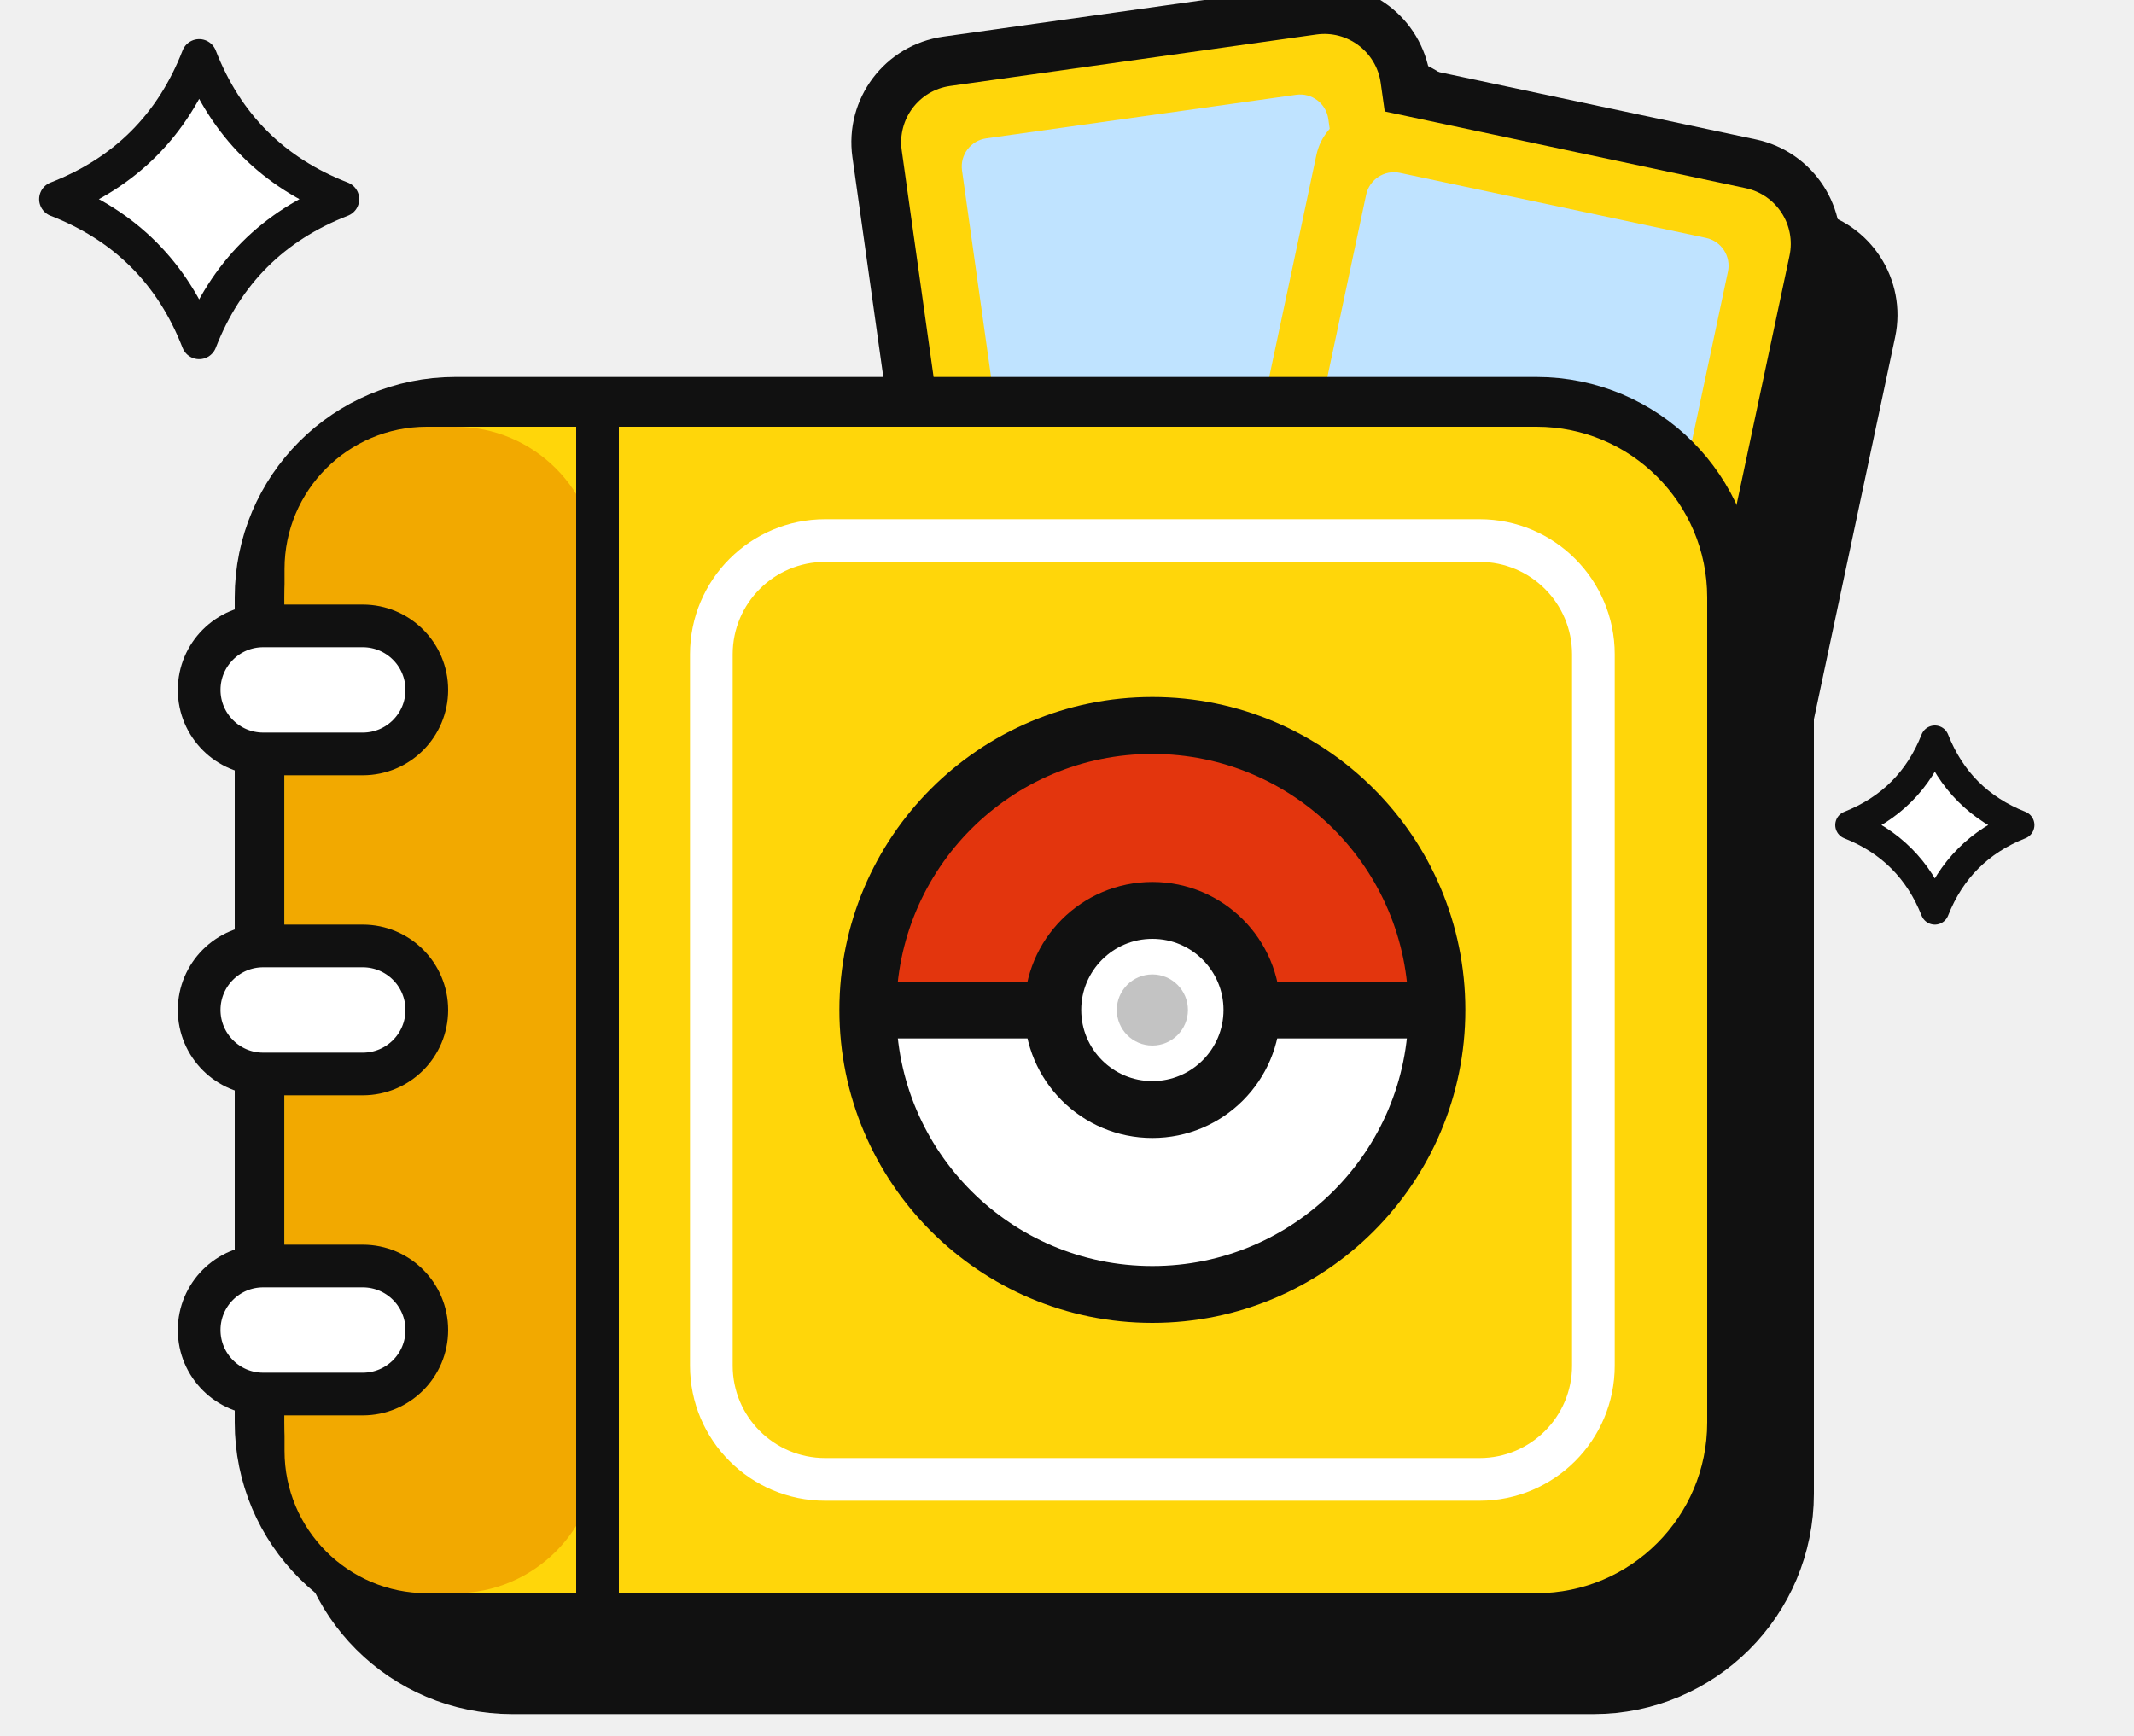
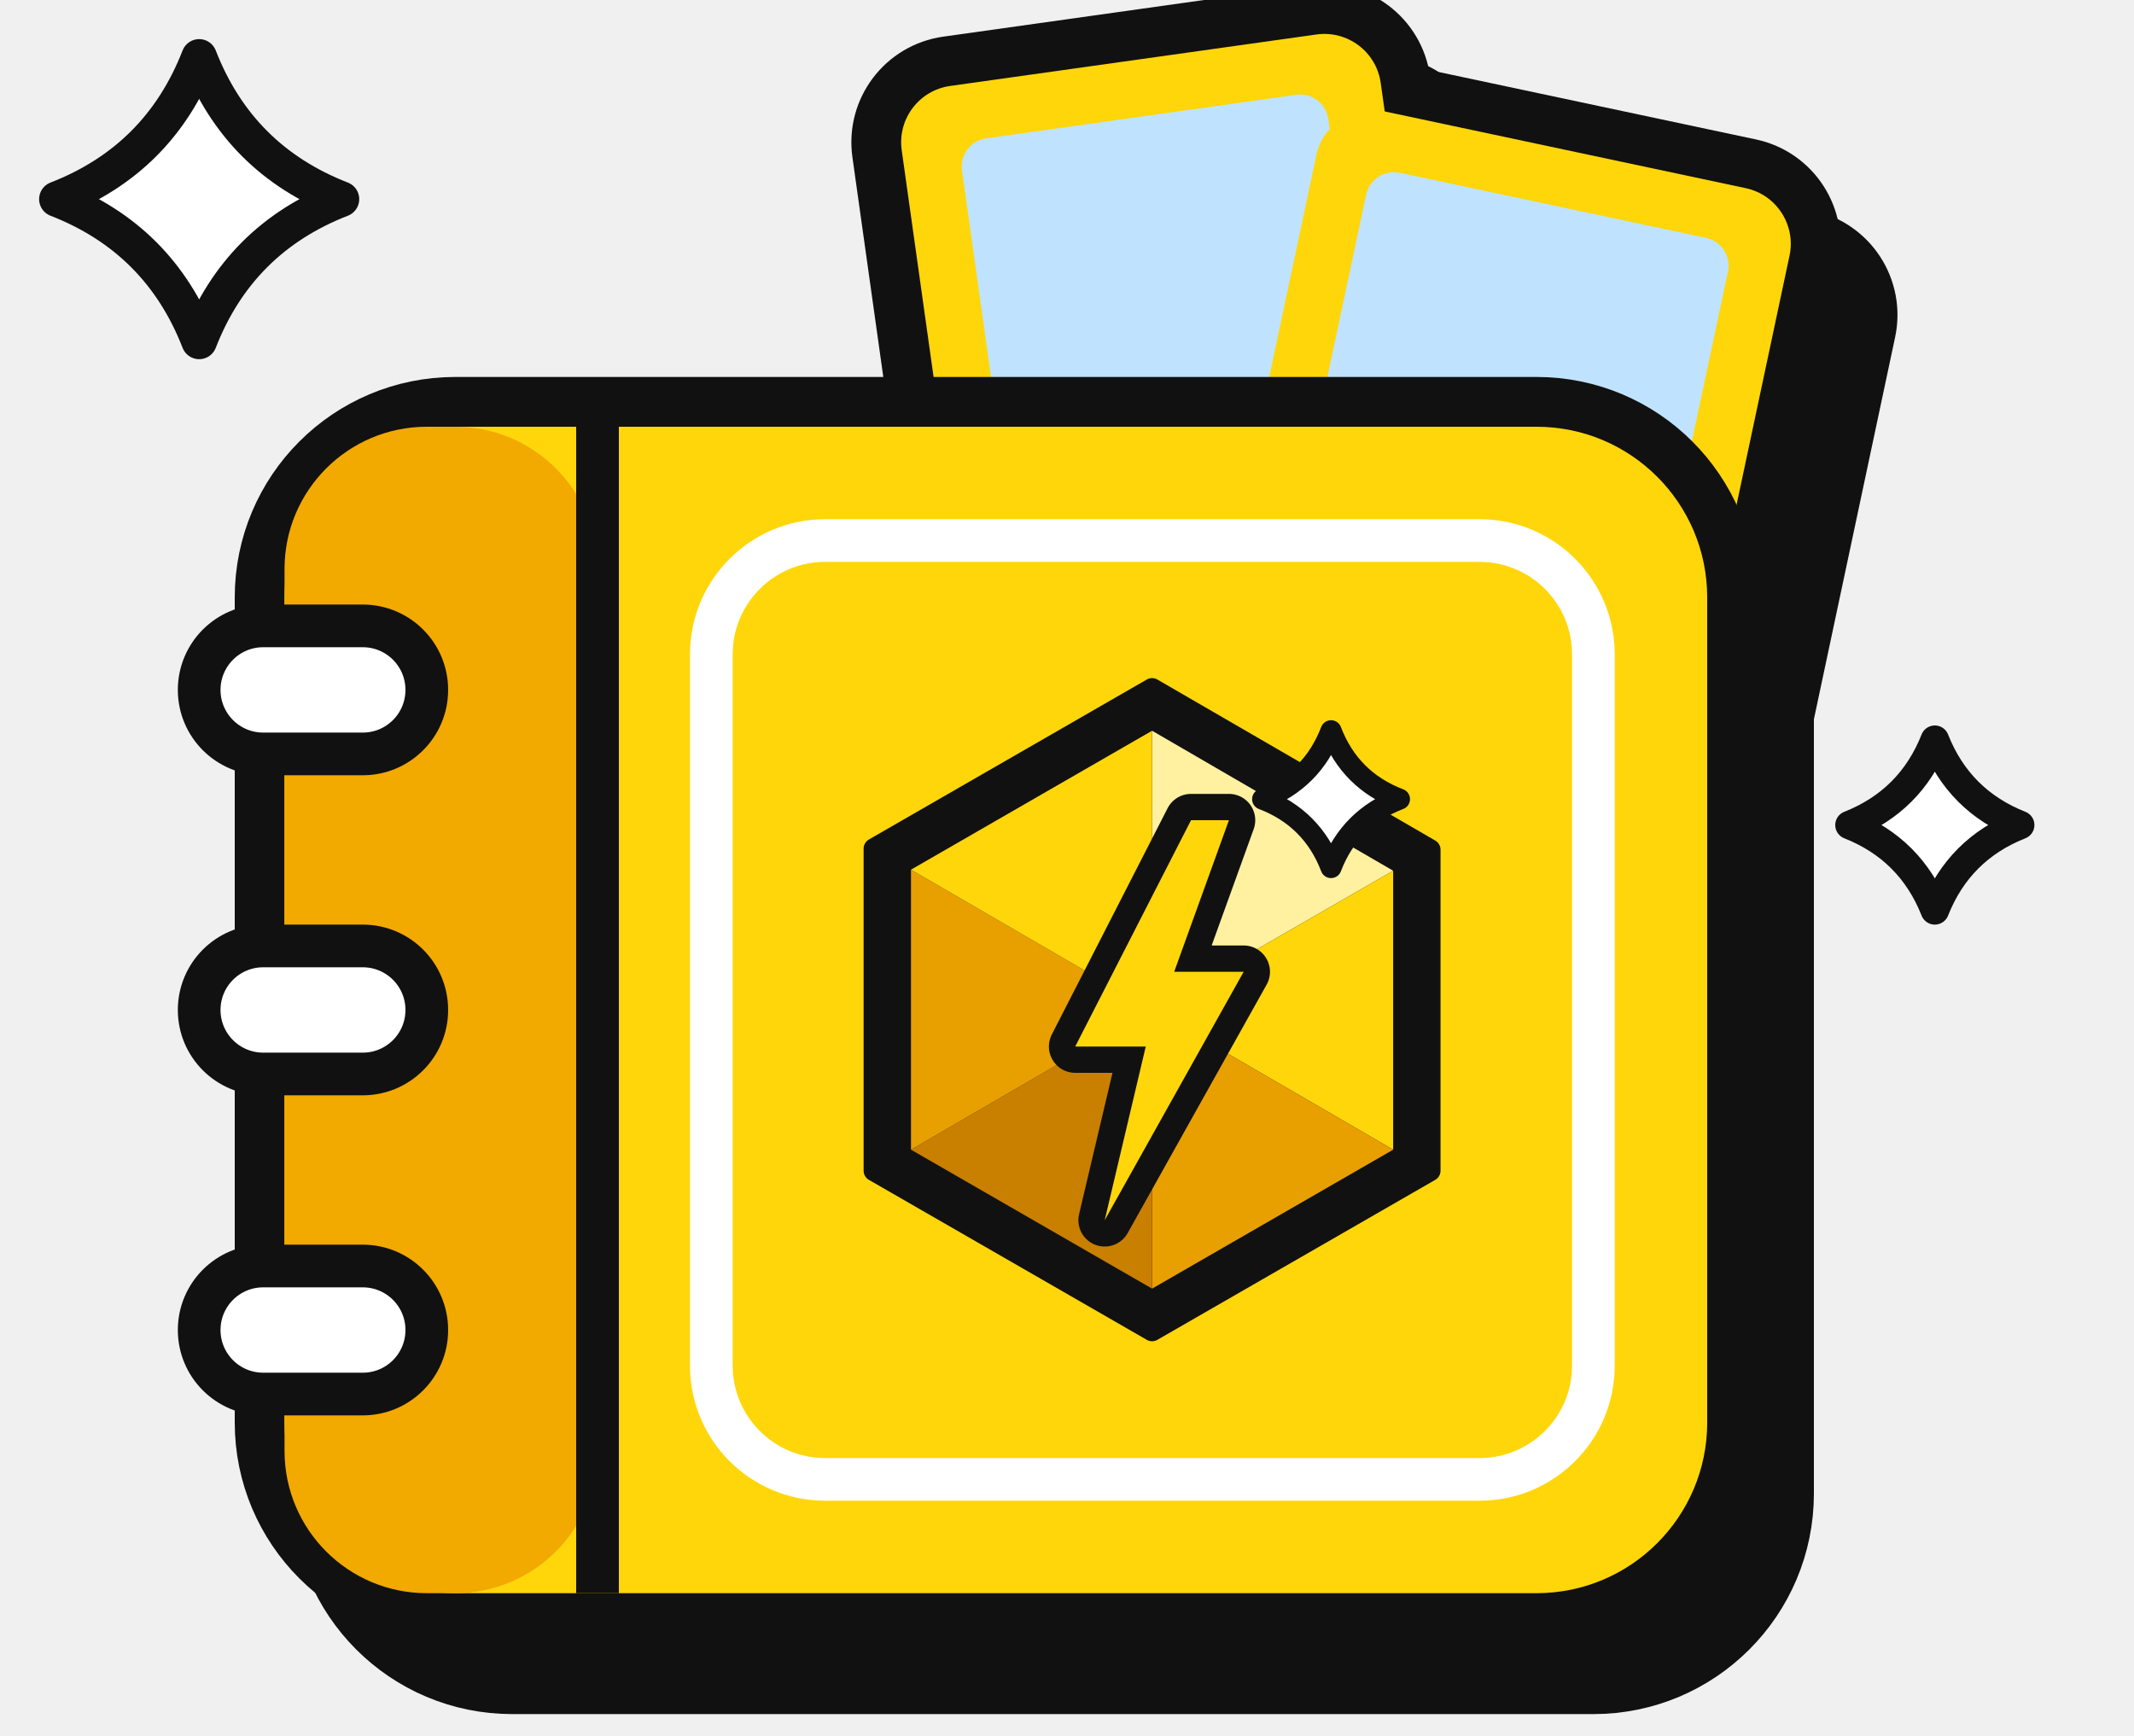
<svg xmlns="http://www.w3.org/2000/svg" viewBox="0 0 150 122" role="img" aria-label="Classeur de cartes">
  <g transform="translate(4 5)" fill="#111111" stroke="#111111" stroke-width="7" stroke-linejoin="round">
    <path transform="translate(66 4) rotate(-8 17 24)" d="M4 0H30A4 4 0 0 1 34 4V44A4 4 0 0 1 30 48H4A4 4 0 0 1 0 44V4A4 4 0 0 1 4 0Z" />
    <path transform="translate(88 10) rotate(12 17 24)" d="M4 0H30A4 4 0 0 1 34 4V44A4 4 0 0 1 30 48H4A4 4 0 0 1 0 44V4A4 4 0 0 1 4 0Z" />
    <path d="M32 30H108A12 12 0 0 1 120 42V100A12 12 0 0 1 108 112H32A12 12 0 0 1 20 100V42A12 12 0 0 1 32 30Z" />
  </g>
  <g fill="#111111" stroke="#111111" stroke-width="7" stroke-linejoin="round">
    <path transform="translate(66 4) rotate(-8 17 24)" d="M4 0H30A4 4 0 0 1 34 4V44A4 4 0 0 1 30 48H4A4 4 0 0 1 0 44V4A4 4 0 0 1 4 0Z" />
    <path transform="translate(88 10) rotate(12 17 24)" d="M4 0H30A4 4 0 0 1 34 4V44A4 4 0 0 1 30 48H4A4 4 0 0 1 0 44V4A4 4 0 0 1 4 0Z" />
  </g>
  <g transform="translate(66 4) rotate(-8 17 24)">
    <path d="M4 0H30A4 4 0 0 1 34 4V44A4 4 0 0 1 30 48H4A4 4 0 0 1 0 44V4A4 4 0 0 1 4 0Z" fill="#FFD60A" />
    <path d="M6 4H28A2 2 0 0 1 30 6V24A2 2 0 0 1 28 26H6A2 2 0 0 1 4 24V6A2 2 0 0 1 6 4Z" fill="#BFE3FF" />
    <path d="M8 30H26 M8 35H22 M8 40H24" stroke="#111111" stroke-width="2" stroke-linecap="round" opacity="0.55" />
  </g>
  <g transform="translate(88 10) rotate(12 17 24)">
    <path d="M4 0H30A4 4 0 0 1 34 4V44A4 4 0 0 1 30 48H4A4 4 0 0 1 0 44V4A4 4 0 0 1 4 0Z" fill="#FFD60A" />
    <path d="M6 4H28A2 2 0 0 1 30 6V24A2 2 0 0 1 28 26H6A2 2 0 0 1 4 24V6A2 2 0 0 1 6 4Z" fill="#BFE3FF" />
    <path d="M8 30H26 M8 35H22 M8 40H24" stroke="#111111" stroke-width="2" stroke-linecap="round" opacity="0.55" />
  </g>
  <g fill="#111111" stroke="#111111" stroke-width="7" stroke-linejoin="round">
    <path d="M32 30H108A12 12 0 0 1 120 42V100A12 12 0 0 1 108 112H32A12 12 0 0 1 20 100V42A12 12 0 0 1 32 30Z" />
  </g>
  <path d="M32 30H108A12 12 0 0 1 120 42V100A12 12 0 0 1 108 112H32A12 12 0 0 1 20 100V42A12 12 0 0 1 32 30Z" fill="#FFD60A" />
  <path d="M30 30H32A10 10 0 0 1 42 40V102A10 10 0 0 1 32 112H30A10 10 0 0 1 20 102V40A10 10 0 0 1 30 30Z" fill="#F2A900" />
  <path d="M42 30V112" stroke="#111111" stroke-width="3" />
  <path d="M58 38H104A8 8 0 0 1 112 46V96A8 8 0 0 1 104 104H58A8 8 0 0 1 50 96V46A8 8 0 0 1 58 38Z" fill="none" stroke="#FFFFFF" stroke-width="3" />
  <path d="M18.5 44H25.5A4.5 4.5 0 0 1 30 48.5V48.5A4.5 4.5 0 0 1 25.5 53H18.5A4.5 4.5 0 0 1 14 48.5V48.5A4.5 4.5 0 0 1 18.5 44Z" fill="#FFFFFF" stroke="#111111" stroke-width="3" />
  <path d="M18.5 66.5H25.5A4.5 4.5 0 0 1 30 71V71A4.5 4.5 0 0 1 25.5 75.5H18.5A4.5 4.5 0 0 1 14 71V71A4.5 4.5 0 0 1 18.5 66.5Z" fill="#FFFFFF" stroke="#111111" stroke-width="3" />
  <path d="M18.5 89H25.5A4.5 4.5 0 0 1 30 93.5V93.5A4.5 4.5 0 0 1 25.5 98H18.5A4.5 4.5 0 0 1 14 93.5V93.5A4.5 4.5 0 0 1 18.5 89Z" fill="#FFFFFF" stroke="#111111" stroke-width="3" />
-   <path d="M61 71A20 20 0 0 1 101 71Z" fill="#E3350D" />
-   <path d="M61 71A20 20 0 0 0 101 71Z" fill="#FFFFFF" />
-   <circle cx="81" cy="71" r="20" fill="none" stroke="#111111" stroke-width="4" />
-   <path d="M61 71H101" stroke="#111111" stroke-width="4" />
-   <circle cx="81" cy="71" r="7" fill="#FFFFFF" stroke="#111111" stroke-width="4" />
-   <circle cx="81" cy="71" r="2.5" fill="#111111" opacity="0.25" />
+   <g transform="translate(57.3 47.3) scale(0.74)">
+     <path d="M32 1.5L58.4 16.8L58.4 47.3L32 62.5L5.6 47.3L5.6 16.7Z" fill="#111111" stroke="#111111" stroke-width="2" stroke-linejoin="round" />
+     <path d="M32 32L32 5.5L54.9 18.8Z" fill="#FFF1A0" />
+     <path d="M32 32L54.9 18.8L54.9 45.3Z" fill="#FFD60A" />
+     <path d="M32 32L54.9 45.3L32 58.5Z" fill="#E8A000" />
+     <path d="M32 32L32 58.5L9.1 45.3Z" fill="#C97F00" />
+     <path d="M32 32L9.1 45.3L9.1 18.7Z" fill="#E8A000" />
+     <path d="M32 32L9.1 18.7L32 5.5Z" fill="#FFD60A" />
+     <path d="M35.7 14L24.7 35.5L31.4 35.5L27.5 52L40.7 28.4L34.1 28.4L39.3 14Z" fill="#FFD60A" stroke="#111111" stroke-width="5" stroke-linejoin="round" paint-order="stroke" />
+     <path d="M49 5.5Q50.8 10.2 55.5 12Q50.8 13.8 49 18.5Q47.2 13.8 42.5 12Q47.2 10.2 49 5.5Z" fill="#FFFFFF" stroke="#111111" stroke-width="2" stroke-linejoin="round" />
+   </g>
  <path d="M14 4Q16.8 11.2 24 14Q16.8 16.8 14 24Q11.2 16.8 4 14Q11.2 11.2 14 4Z" fill="#FFFFFF" stroke="#111111" stroke-width="2.5" stroke-linejoin="round" />
  <path d="M136 52Q137.7 56.3 142 58Q137.7 59.7 136 64Q134.3 59.7 130 58Q134.3 56.3 136 52Z" fill="#FFFFFF" stroke="#111111" stroke-width="2" stroke-linejoin="round" />
</svg>
